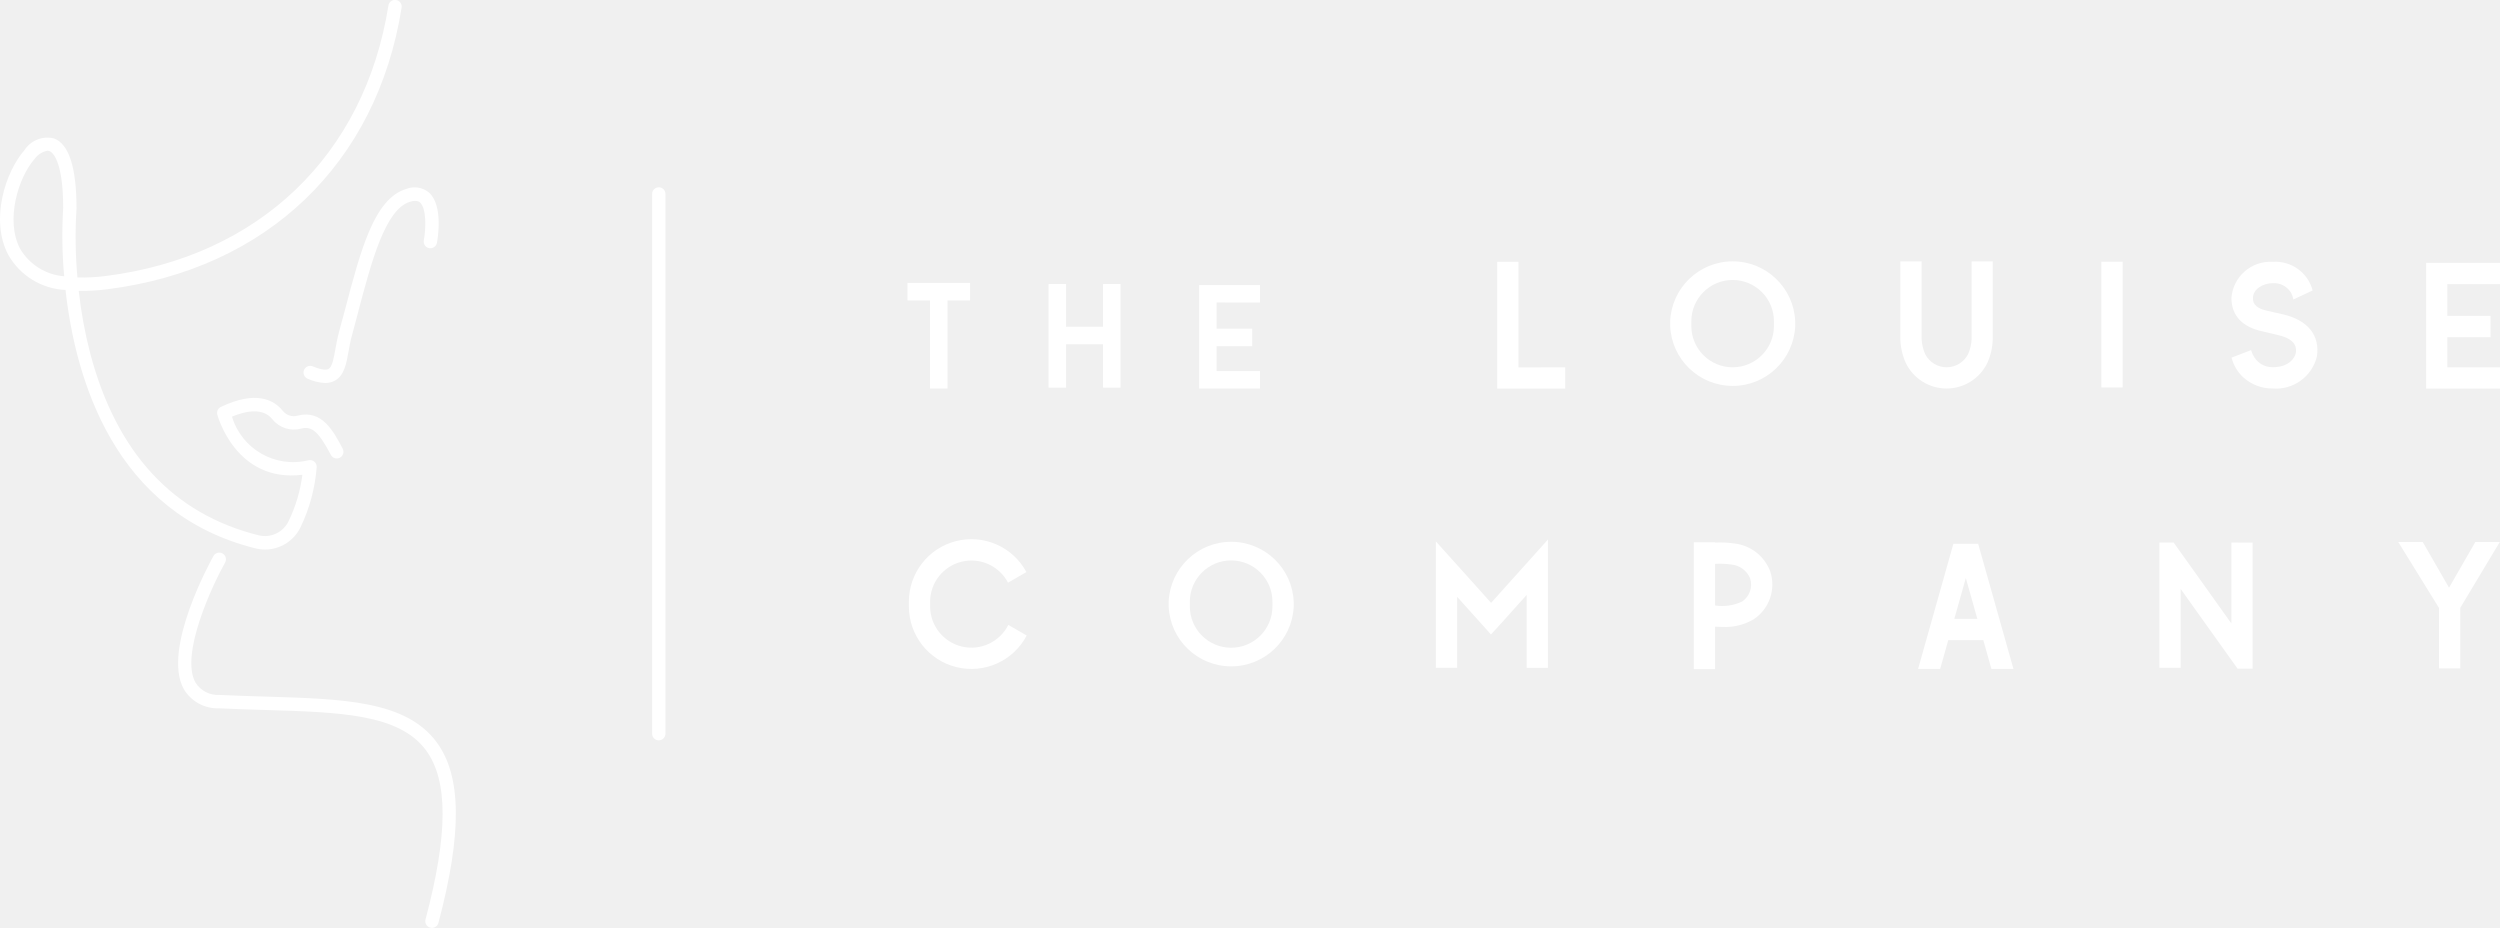
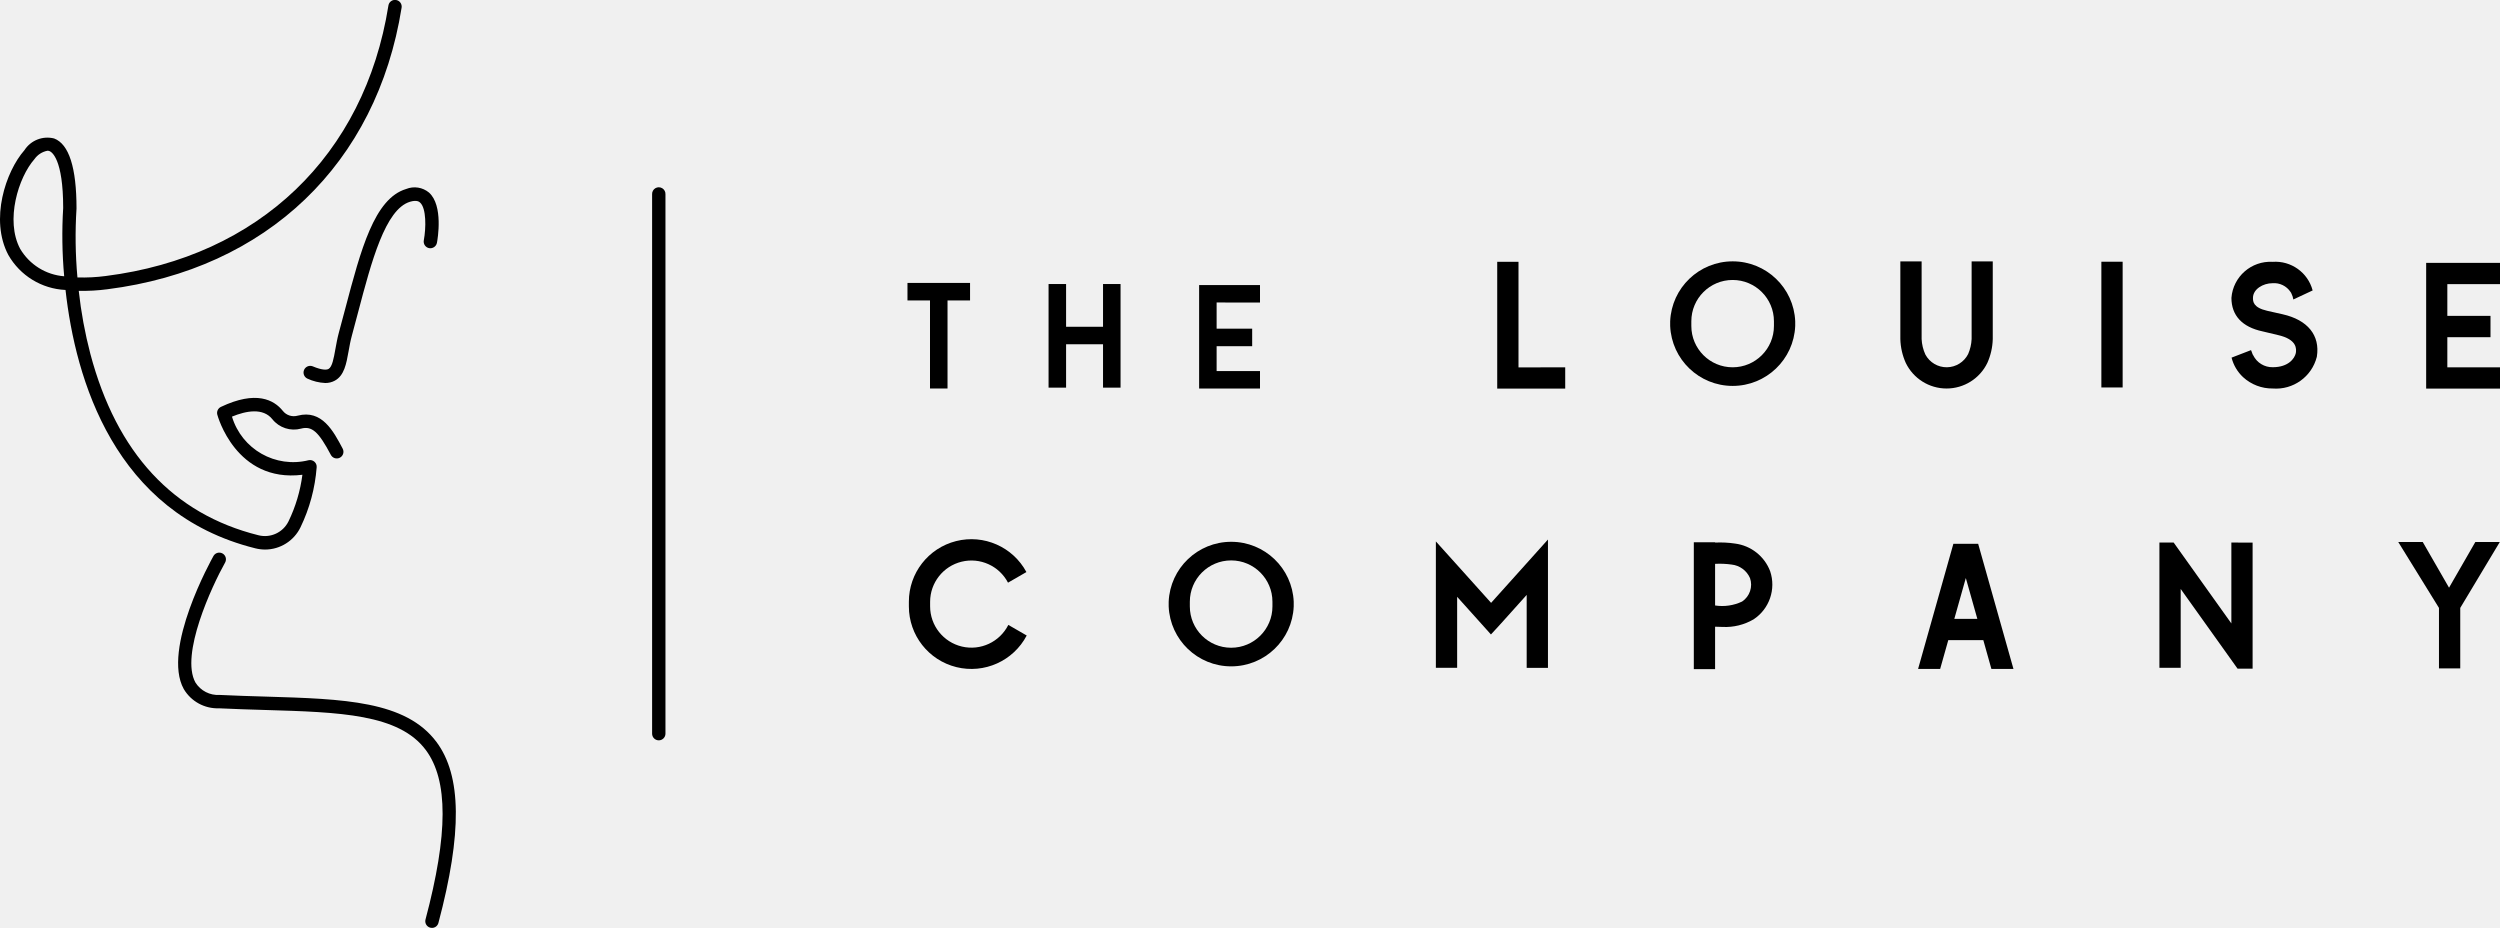
- <svg xmlns="http://www.w3.org/2000/svg" width="199.752" height="74.14" viewBox="0 0 199.752 74.14">
+ <svg xmlns="http://www.w3.org/2000/svg" width="199.752" height="74.14" viewBox="0 0 199.752 74.14" class="fill-current">
  <g id="Groupe_334" data-name="Groupe 334" transform="translate(-1847.031 -4503.266)">
    <g id="Groupe_331" data-name="Groupe 331">
      <g id="Groupe_330" data-name="Groupe 330">
-         <path id="Tracé_454" data-name="Tracé 454" d="M1868.209,4547.176a3.259,3.259,0,0,1-.783-.1c-11.274-2.812-14.37-13.53-15.16-20.642a5.546,5.546,0,0,1-4.571-2.8c-1.492-2.814-.209-6.669,1.29-8.37a2.183,2.183,0,0,1,2.371-.934c1.187.448,1.789,2.33,1.789,5.593a35.886,35.886,0,0,0,.073,5.511,13.96,13.96,0,0,0,2.262-.115c12.236-1.553,20.679-9.632,22.586-21.61a.528.528,0,0,1,.611-.443.534.534,0,0,1,.443.611c-1.985,12.474-10.772,20.885-23.505,22.5a15.007,15.007,0,0,1-2.292.128,34.927,34.927,0,0,0,.928,5.038c2.1,7.915,6.616,12.791,13.434,14.491a2.1,2.1,0,0,0,2.4-1.115,12.064,12.064,0,0,0,1.108-3.718c-5.328.657-6.786-4.75-6.8-4.807a.534.534,0,0,1,.288-.616c2.811-1.336,4.242-.566,4.947.317a1.122,1.122,0,0,0,1.19.382c1.937-.506,2.854,1.237,3.593,2.636a.534.534,0,0,1-.944.5c-.982-1.857-1.515-2.329-2.379-2.1a2.2,2.2,0,0,1-2.294-.749c-.745-.932-2.094-.677-3.228-.209a5.1,5.1,0,0,0,6.124,3.482.533.533,0,0,1,.643.568,13.365,13.365,0,0,1-1.29,4.788A3.152,3.152,0,0,1,1868.209,4547.176Zm-17.385-31.866a1.64,1.64,0,0,0-1.038.668c-1.29,1.463-2.349,4.9-1.148,7.163a4.484,4.484,0,0,0,3.521,2.2,36.117,36.117,0,0,1-.08-5.458c0-3.931-.917-4.478-1.1-4.547A.428.428,0,0,0,1850.824,4515.31Z" fill="#fff" />
+         <path id="Tracé_454" data-name="Tracé 454" d="M1868.209,4547.176a3.259,3.259,0,0,1-.783-.1c-11.274-2.812-14.37-13.53-15.16-20.642a5.546,5.546,0,0,1-4.571-2.8c-1.492-2.814-.209-6.669,1.29-8.37a2.183,2.183,0,0,1,2.371-.934c1.187.448,1.789,2.33,1.789,5.593a35.886,35.886,0,0,0,.073,5.511,13.96,13.96,0,0,0,2.262-.115c12.236-1.553,20.679-9.632,22.586-21.61a.528.528,0,0,1,.611-.443.534.534,0,0,1,.443.611c-1.985,12.474-10.772,20.885-23.505,22.5a15.007,15.007,0,0,1-2.292.128,34.927,34.927,0,0,0,.928,5.038c2.1,7.915,6.616,12.791,13.434,14.491a2.1,2.1,0,0,0,2.4-1.115,12.064,12.064,0,0,0,1.108-3.718c-5.328.657-6.786-4.75-6.8-4.807a.534.534,0,0,1,.288-.616c2.811-1.336,4.242-.566,4.947.317a1.122,1.122,0,0,0,1.19.382c1.937-.506,2.854,1.237,3.593,2.636a.534.534,0,0,1-.944.5c-.982-1.857-1.515-2.329-2.379-2.1a2.2,2.2,0,0,1-2.294-.749c-.745-.932-2.094-.677-3.228-.209a5.1,5.1,0,0,0,6.124,3.482.533.533,0,0,1,.643.568,13.365,13.365,0,0,1-1.29,4.788A3.152,3.152,0,0,1,1868.209,4547.176Zm-17.385-31.866a1.64,1.64,0,0,0-1.038.668c-1.29,1.463-2.349,4.9-1.148,7.163a4.484,4.484,0,0,0,3.521,2.2,36.117,36.117,0,0,1-.08-5.458c0-3.931-.917-4.478-1.1-4.547A.428.428,0,0,0,1850.824,4515.31Z" />
      </g>
-       <path id="Tracé_455" data-name="Tracé 455" d="M1873.02,4533.869a3.814,3.814,0,0,1-1.432-.353.535.535,0,0,1,.415-.985c.818.345,1.151.283,1.275.216.3-.161.421-.857.553-1.6.077-.426.16-.885.286-1.346.17-.622.335-1.248.5-1.868,1.245-4.719,2.321-8.8,4.863-9.566a1.8,1.8,0,0,1,1.83.287c1.153,1.035.689,3.712.633,4.013a.541.541,0,0,1-.623.427.535.535,0,0,1-.427-.623c.183-.981.212-2.567-.3-3.022-.062-.056-.253-.228-.807-.06-1.972.6-3.074,4.776-4.14,8.817-.164.622-.33,1.251-.5,1.876-.118.43-.193.857-.264,1.254-.178,1-.347,1.939-1.1,2.346A1.576,1.576,0,0,1,1873.02,4533.869Z" fill="#fff" />
-       <path id="Tracé_456" data-name="Tracé 456" d="M1881.545,4577.406a.556.556,0,0,1-.137-.018.534.534,0,0,1-.379-.653c1.814-6.826,1.822-11.129.024-13.541-2.148-2.882-6.867-3.024-12.84-3.2-1.184-.035-2.414-.072-3.679-.133a3.14,3.14,0,0,1-2.82-1.54c-1.768-3.195,2.21-10.339,2.38-10.643a.534.534,0,0,1,.93.524c-1.077,1.918-3.606,7.381-2.376,9.6a2.125,2.125,0,0,0,1.936.99c1.259.059,2.483.1,3.661.132,6.262.188,11.208.336,13.664,3.631,2.008,2.695,2.056,7.288.152,14.454A.534.534,0,0,1,1881.545,4577.406Z" fill="#fff" />
+       <path id="Tracé_455" data-name="Tracé 455" d="M1873.02,4533.869a3.814,3.814,0,0,1-1.432-.353.535.535,0,0,1,.415-.985c.818.345,1.151.283,1.275.216.3-.161.421-.857.553-1.6.077-.426.16-.885.286-1.346.17-.622.335-1.248.5-1.868,1.245-4.719,2.321-8.8,4.863-9.566a1.8,1.8,0,0,1,1.83.287c1.153,1.035.689,3.712.633,4.013a.541.541,0,0,1-.623.427.535.535,0,0,1-.427-.623c.183-.981.212-2.567-.3-3.022-.062-.056-.253-.228-.807-.06-1.972.6-3.074,4.776-4.14,8.817-.164.622-.33,1.251-.5,1.876-.118.43-.193.857-.264,1.254-.178,1-.347,1.939-1.1,2.346A1.576,1.576,0,0,1,1873.02,4533.869Z" />
+       <path id="Tracé_456" data-name="Tracé 456" d="M1881.545,4577.406a.556.556,0,0,1-.137-.018.534.534,0,0,1-.379-.653c1.814-6.826,1.822-11.129.024-13.541-2.148-2.882-6.867-3.024-12.84-3.2-1.184-.035-2.414-.072-3.679-.133a3.14,3.14,0,0,1-2.82-1.54c-1.768-3.195,2.21-10.339,2.38-10.643a.534.534,0,0,1,.93.524c-1.077,1.918-3.606,7.381-2.376,9.6a2.125,2.125,0,0,0,1.936.99c1.259.059,2.483.1,3.661.132,6.262.188,11.208.336,13.664,3.631,2.008,2.695,2.056,7.288.152,14.454A.534.534,0,0,1,1881.545,4577.406Z" />
    </g>
-     <path id="Tracé_457" data-name="Tracé 457" d="M1899.668,4562.42a.533.533,0,0,1-.533-.534v-43.1a.534.534,0,1,1,1.067,0v43.1A.534.534,0,0,1,1899.668,4562.42Z" fill="#fff" />
+     <path id="Tracé_457" data-name="Tracé 457" d="M1899.668,4562.42a.533.533,0,0,1-.533-.534v-43.1a.534.534,0,1,1,1.067,0v43.1A.534.534,0,0,1,1899.668,4562.42Z" />
    <g id="Groupe_333" data-name="Groupe 333">
      <g id="Groupe_332" data-name="Groupe 332">
-         <path id="Tracé_458" data-name="Tracé 458" d="M1924.539,4527.272h-1.8v7.036h-1.4v-7.036h-1.8v-1.4h5Z" fill="#fff" />
-         <path id="Tracé_459" data-name="Tracé 459" d="M1936.564,4525.96v8.279h-1.4v-3.466h-2.952v3.466h-1.4v-8.279h1.4v3.415h2.952v-3.415Z" fill="#fff" />
-         <path id="Tracé_460" data-name="Tracé 460" d="M1944.24,4527.435v2.091h2.841v1.4h-2.841v1.986h3.466v1.4h-4.864v-8.271h4.864v1.4Z" fill="#fff" />
-         <path id="Tracé_461" data-name="Tracé 461" d="M1972.093,4532.617v1.7h-5.433v-10.131h1.7v8.435Z" fill="#fff" />
-         <path id="Tracé_462" data-name="Tracé 462" d="M1990.47,4528.936v.377a5,5,0,0,1-9.991,0v-.377a5,5,0,0,1,9.991,0Zm-1.7,0a3.3,3.3,0,0,0-6.6,0v.377a3.3,3.3,0,1,0,6.6,0Z" fill="#fff" />
-         <path id="Tracé_463" data-name="Tracé 463" d="M2006.254,4524.152v6.205a4.968,4.968,0,0,1-.432,1.905,3.619,3.619,0,0,1-6.519,0,4.955,4.955,0,0,1-.433-1.905v-6.205h1.7v6.205a3.335,3.335,0,0,0,.3,1.237,1.927,1.927,0,0,0,3.417-.038,3.386,3.386,0,0,0,.278-1.2v-6.205Z" fill="#fff" />
-         <path id="Tracé_464" data-name="Tracé 464" d="M2014.932,4534.225v-10.047h1.7v10.047Z" fill="#fff" />
-         <path id="Tracé_465" data-name="Tracé 465" d="M2032.151,4531.757l-.006.028a3.364,3.364,0,0,1-3.52,2.523,3.448,3.448,0,0,1-2.368-.905,3.194,3.194,0,0,1-.922-1.562c.515-.207,1.037-.4,1.555-.6a1.282,1.282,0,0,0,.05.125.175.175,0,0,0,.028.077l.008.017c.006.017.011.035.016.052a.512.512,0,0,0,.072.142,1.7,1.7,0,0,0,1.561.953c1.262,0,1.752-.707,1.845-1.135.045-.311.128-1.082-1.431-1.436l-1.231-.293c-1.626-.346-2.484-1.272-2.484-2.676a3.122,3.122,0,0,1,3.289-2.88,3.08,3.08,0,0,1,3.2,2.286q-.775.355-1.544.722a1.453,1.453,0,0,0-.148-.468.478.478,0,0,0-.074-.133,1.58,1.58,0,0,0-1.435-.7c-.757,0-1.567.473-1.567,1.177,0,.269,0,.767,1.128,1.026l1.243.28C2031.421,4528.829,2032.417,4530.063,2032.151,4531.757Z" fill="#fff" />
-         <path id="Tracé_466" data-name="Tracé 466" d="M2042.575,4525.967v2.539h3.449v1.7h-3.449v2.409h4.208v1.7h-5.9V4524.27h5.9v1.7Z" fill="#fff" />
-         <path id="Tracé_467" data-name="Tracé 467" d="M1929.066,4554.044a4.994,4.994,0,0,1-9.415-2.323v-.377a4.994,4.994,0,0,1,9.391-2.37l-1.47.848a3.3,3.3,0,0,0-6.224,1.522v.377a3.3,3.3,0,0,0,6.249,1.475Z" fill="#fff" />
-         <path id="Tracé_468" data-name="Tracé 468" d="M1950.4,4551.344v.377a5,5,0,0,1-9.991,0v-.377a5,5,0,0,1,9.991,0Zm-1.7,0a3.3,3.3,0,1,0-6.6,0v.377a3.3,3.3,0,1,0,6.6,0Z" fill="#fff" />
-         <path id="Tracé_469" data-name="Tracé 469" d="M1970.714,4546.374v10.254h-1.7V4550.8l-2.037,2.269v0l-.085.092-.113.126,0,0-.621.673-.6-.671h0l-2.1-2.337v5.674h-1.7v-10.1l1.7,1.888,2.713,3.021,2.848-3.171Z" fill="#fff" />
-         <path id="Tracé_470" data-name="Tracé 470" d="M1987.142,4552.754a4.472,4.472,0,0,1-2.457.606c-.214,0-.419-.009-.617-.02v3.392h-1.7v-10.141h1.7v.027a8.22,8.22,0,0,1,1.6.08,3.47,3.47,0,0,1,2.8,2.209A3.33,3.33,0,0,1,1987.142,4552.754Zm-.285-3.3a1.811,1.811,0,0,0-1.467-1.079,6.889,6.889,0,0,0-1.322-.057v3.326a3.709,3.709,0,0,0,2.161-.316A1.619,1.619,0,0,0,1986.857,4549.451Z" fill="#fff" />
-         <path id="Tracé_471" data-name="Tracé 471" d="M2005.5,4554.414h-2.8l-.649,2.3h-1.763l2.82-10h1.979l2.821,10h-1.763Zm-.478-1.7-.92-3.263-.92,3.263Z" fill="#fff" />
-         <path id="Tracé_472" data-name="Tracé 472" d="M2027.016,4546.621v10.074h-1.2l-4.546-6.37v6.3h-1.7v-10.009h1.138l4.611,6.464v-6.464Z" fill="#fff" />
-         <path id="Tracé_473" data-name="Tracé 473" d="M2046.766,4546.574l-3.159,5.264v4.835h-1.7v-4.834l-3.253-5.265h1.957l2.1,3.649,2.1-3.649Z" fill="#fff" />
+         <path id="Tracé_458" data-name="Tracé 458" d="M1924.539,4527.272h-1.8v7.036h-1.4v-7.036h-1.8v-1.4h5Z" />
+         <path id="Tracé_459" data-name="Tracé 459" d="M1936.564,4525.96v8.279h-1.4v-3.466h-2.952v3.466h-1.4v-8.279h1.4v3.415h2.952v-3.415Z" />
+         <path id="Tracé_460" data-name="Tracé 460" d="M1944.24,4527.435v2.091h2.841v1.4h-2.841v1.986h3.466v1.4h-4.864v-8.271h4.864v1.4Z" />
+         <path id="Tracé_461" data-name="Tracé 461" d="M1972.093,4532.617v1.7h-5.433v-10.131h1.7v8.435Z" />
+         <path id="Tracé_462" data-name="Tracé 462" d="M1990.47,4528.936v.377a5,5,0,0,1-9.991,0v-.377a5,5,0,0,1,9.991,0Zm-1.7,0a3.3,3.3,0,0,0-6.6,0v.377a3.3,3.3,0,1,0,6.6,0Z" />
+         <path id="Tracé_463" data-name="Tracé 463" d="M2006.254,4524.152v6.205a4.968,4.968,0,0,1-.432,1.905,3.619,3.619,0,0,1-6.519,0,4.955,4.955,0,0,1-.433-1.905v-6.205h1.7v6.205a3.335,3.335,0,0,0,.3,1.237,1.927,1.927,0,0,0,3.417-.038,3.386,3.386,0,0,0,.278-1.2v-6.205Z" />
+         <path id="Tracé_464" data-name="Tracé 464" d="M2014.932,4534.225v-10.047h1.7v10.047Z" />
+         <path id="Tracé_465" data-name="Tracé 465" d="M2032.151,4531.757l-.006.028a3.364,3.364,0,0,1-3.52,2.523,3.448,3.448,0,0,1-2.368-.905,3.194,3.194,0,0,1-.922-1.562c.515-.207,1.037-.4,1.555-.6a1.282,1.282,0,0,0,.05.125.175.175,0,0,0,.028.077l.008.017c.006.017.011.035.016.052a.512.512,0,0,0,.072.142,1.7,1.7,0,0,0,1.561.953c1.262,0,1.752-.707,1.845-1.135.045-.311.128-1.082-1.431-1.436l-1.231-.293c-1.626-.346-2.484-1.272-2.484-2.676a3.122,3.122,0,0,1,3.289-2.88,3.08,3.08,0,0,1,3.2,2.286q-.775.355-1.544.722a1.453,1.453,0,0,0-.148-.468.478.478,0,0,0-.074-.133,1.58,1.58,0,0,0-1.435-.7c-.757,0-1.567.473-1.567,1.177,0,.269,0,.767,1.128,1.026l1.243.28C2031.421,4528.829,2032.417,4530.063,2032.151,4531.757Z" />
+         <path id="Tracé_466" data-name="Tracé 466" d="M2042.575,4525.967v2.539h3.449v1.7h-3.449v2.409h4.208v1.7h-5.9V4524.27h5.9v1.7Z" />
+         <path id="Tracé_467" data-name="Tracé 467" d="M1929.066,4554.044a4.994,4.994,0,0,1-9.415-2.323v-.377a4.994,4.994,0,0,1,9.391-2.37l-1.47.848a3.3,3.3,0,0,0-6.224,1.522v.377a3.3,3.3,0,0,0,6.249,1.475Z" />
+         <path id="Tracé_468" data-name="Tracé 468" d="M1950.4,4551.344v.377a5,5,0,0,1-9.991,0v-.377a5,5,0,0,1,9.991,0Zm-1.7,0a3.3,3.3,0,1,0-6.6,0v.377a3.3,3.3,0,1,0,6.6,0Z" />
+         <path id="Tracé_469" data-name="Tracé 469" d="M1970.714,4546.374v10.254h-1.7V4550.8l-2.037,2.269v0l-.085.092-.113.126,0,0-.621.673-.6-.671h0l-2.1-2.337v5.674h-1.7v-10.1l1.7,1.888,2.713,3.021,2.848-3.171Z" />
+         <path id="Tracé_470" data-name="Tracé 470" d="M1987.142,4552.754a4.472,4.472,0,0,1-2.457.606c-.214,0-.419-.009-.617-.02v3.392h-1.7v-10.141h1.7v.027a8.22,8.22,0,0,1,1.6.08,3.47,3.47,0,0,1,2.8,2.209A3.33,3.33,0,0,1,1987.142,4552.754Zm-.285-3.3a1.811,1.811,0,0,0-1.467-1.079,6.889,6.889,0,0,0-1.322-.057v3.326a3.709,3.709,0,0,0,2.161-.316A1.619,1.619,0,0,0,1986.857,4549.451Z" />
+         <path id="Tracé_471" data-name="Tracé 471" d="M2005.5,4554.414h-2.8l-.649,2.3h-1.763l2.82-10h1.979l2.821,10h-1.763Zm-.478-1.7-.92-3.263-.92,3.263Z" />
+         <path id="Tracé_472" data-name="Tracé 472" d="M2027.016,4546.621v10.074h-1.2l-4.546-6.37v6.3h-1.7v-10.009h1.138l4.611,6.464v-6.464Z" />
+         <path id="Tracé_473" data-name="Tracé 473" d="M2046.766,4546.574l-3.159,5.264v4.835h-1.7v-4.834l-3.253-5.265h1.957l2.1,3.649,2.1-3.649Z" />
      </g>
    </g>
  </g>
</svg>
